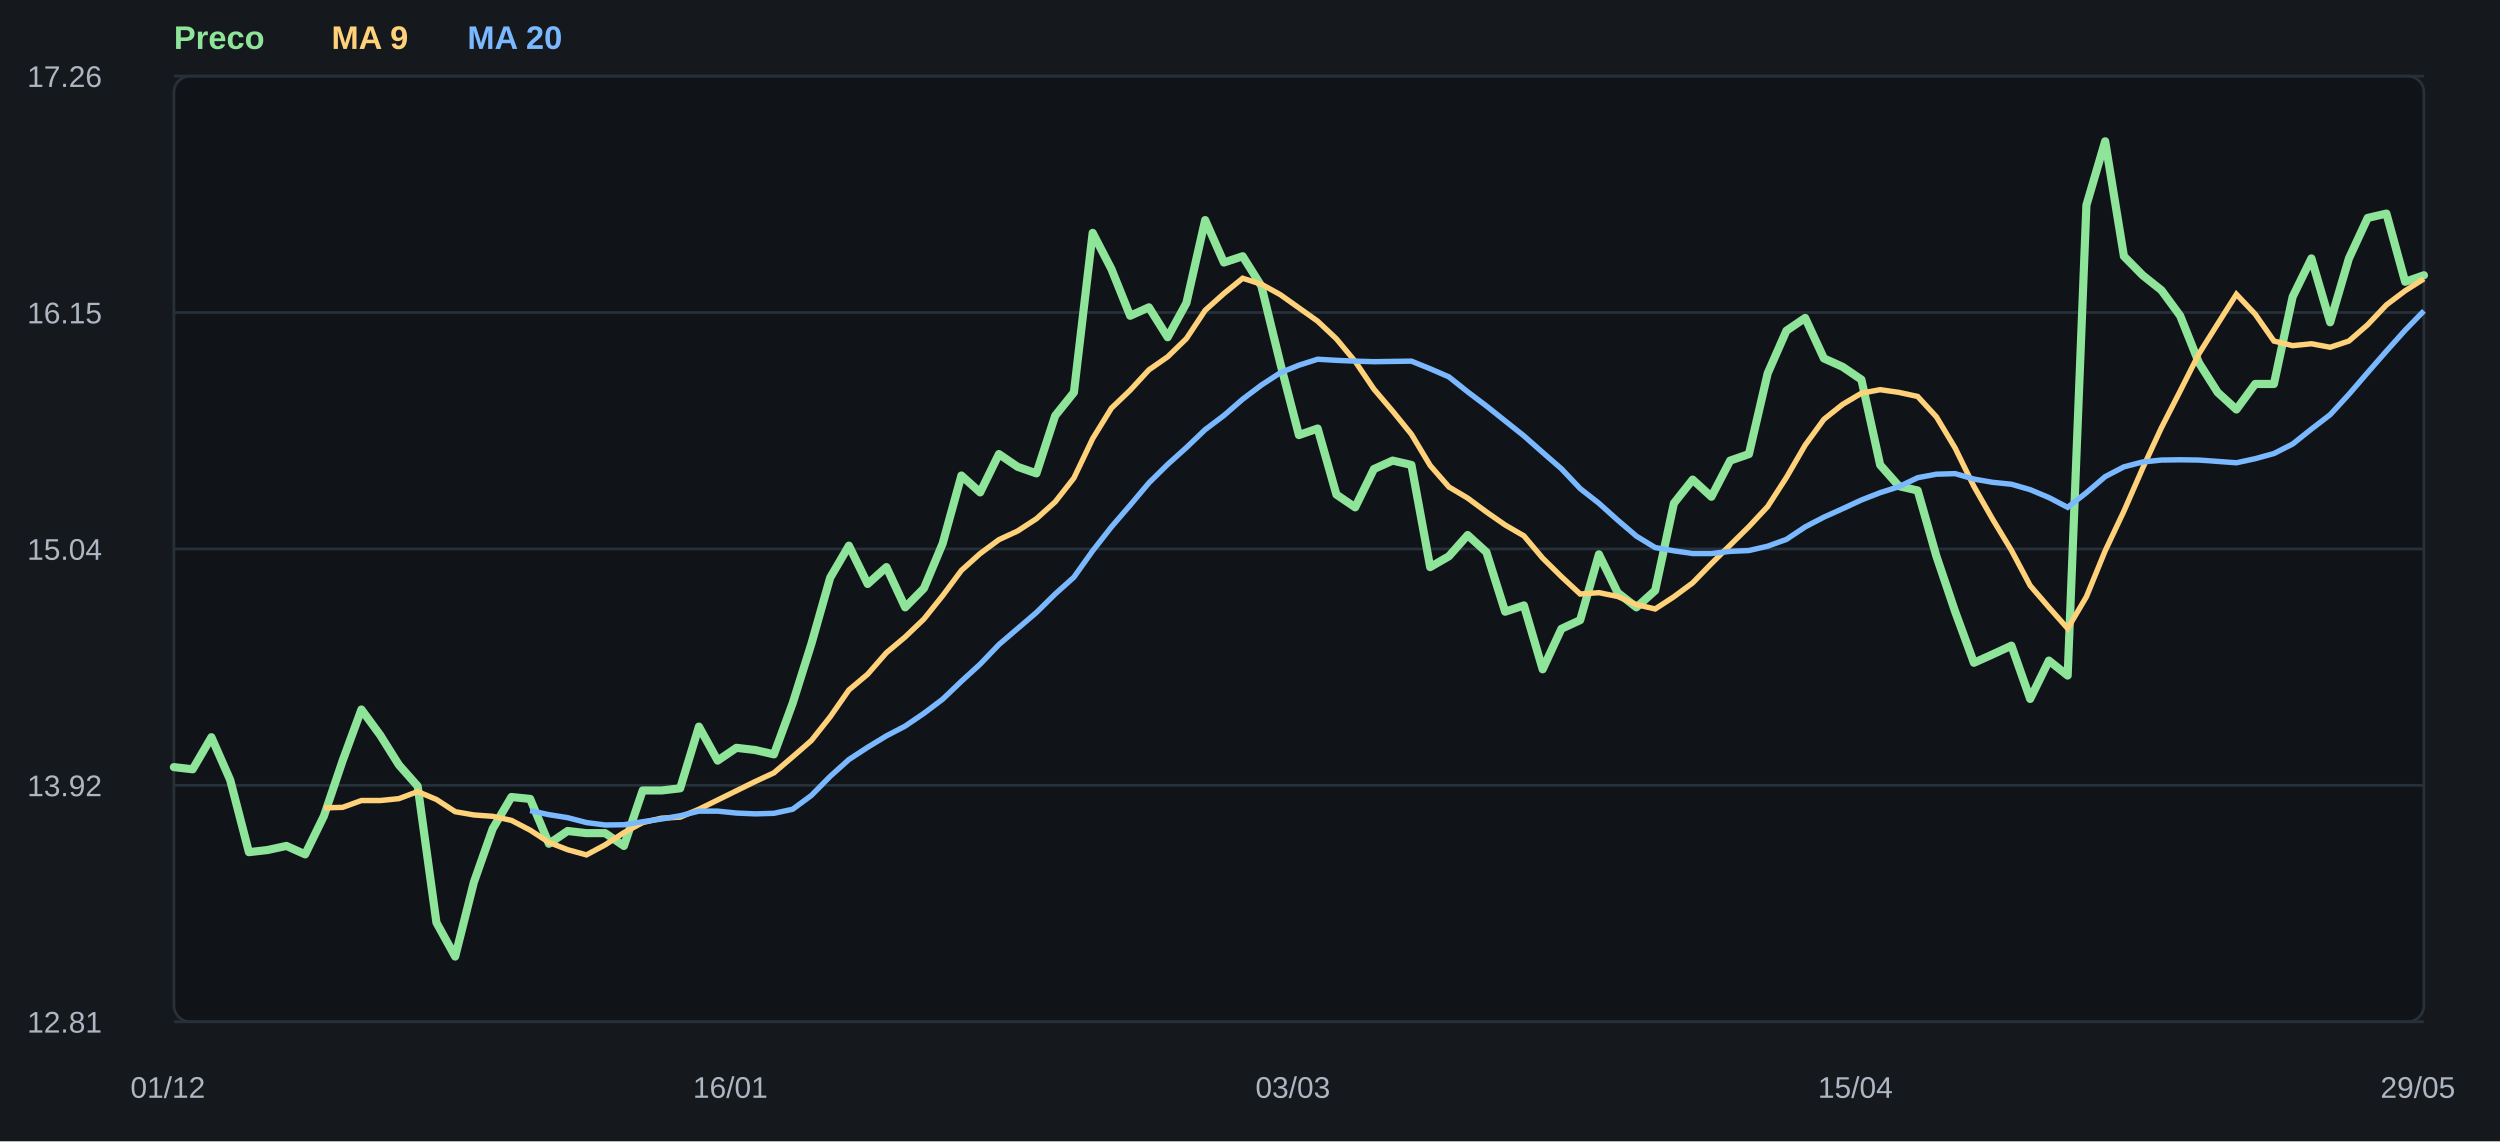
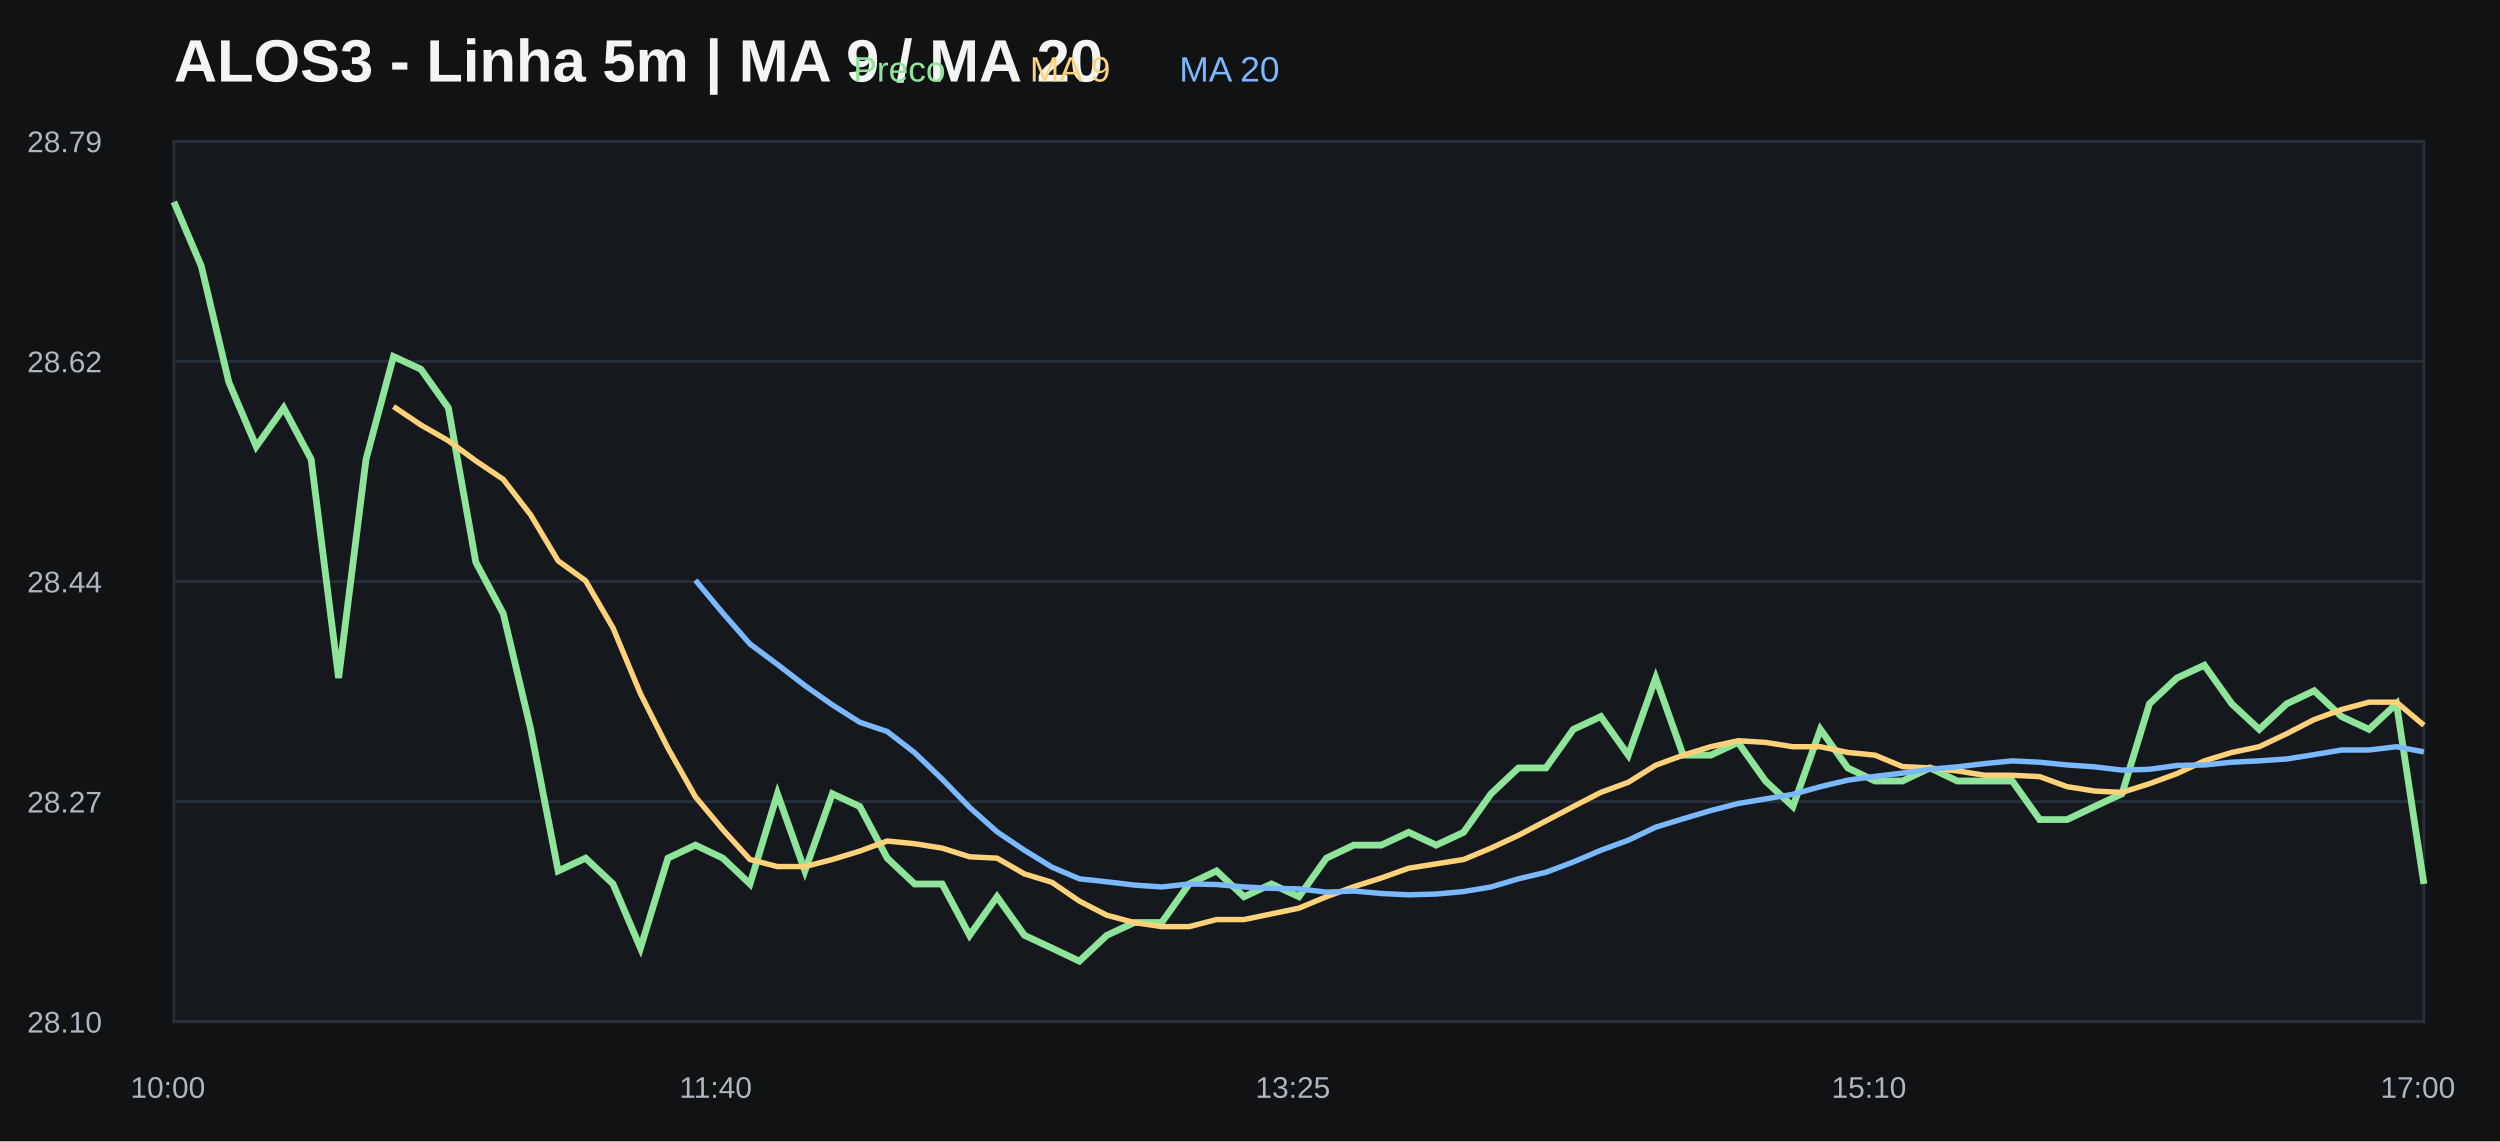
<svg xmlns="http://www.w3.org/2000/svg" width="920" height="420" viewBox="0 0 920 420">
-   <rect width="100%" height="100%" fill="#15191E" />
-   <rect x="64" y="28" width="828" height="348" rx="6" fill="#101419" stroke="#2A3038" />
-   <text x="64" y="18" fill="#8EE59A" font-size="12" font-family="Arial" font-weight="700">Preco</text>
-   <text x="122" y="18" fill="#FFD27A" font-size="12" font-family="Arial" font-weight="700">MA 9</text>
-   <text x="172" y="18" fill="#7AB8FF" font-size="12" font-family="Arial" font-weight="700">MA 20</text>
+   <rect width="100%" height="100%" fill="#101214" />
+   <text x="64" y="30" fill="#F3F5F2" font-size="22" font-family="Arial" font-weight="700">ALOS3 - Linha 5m | MA 9 / MA 20</text>
+   <text x="314" y="30" fill="#8EE59A" font-size="13" font-family="Arial">Preco</text>
+   <text x="379" y="30" fill="#FFD27A" font-size="13" font-family="Arial">MA 9</text>
+   <text x="434" y="30" fill="#7AB8FF" font-size="13" font-family="Arial">MA 20</text>
+   <rect x="64" y="52" width="828" height="324" fill="#15191E" stroke="#2A3038" />
  <line x1="64" y1="376.0" x2="892" y2="376.0" stroke="#26303A" stroke-width="1" />
-   <text x="10" y="380.0" fill="#AEB6C2" font-size="11" font-family="Arial">12.81</text>
-   <line x1="64" y1="289.0" x2="892" y2="289.0" stroke="#26303A" stroke-width="1" />
-   <text x="10" y="293.0" fill="#AEB6C2" font-size="11" font-family="Arial">13.92</text>
-   <line x1="64" y1="202.0" x2="892" y2="202.0" stroke="#26303A" stroke-width="1" />
-   <text x="10" y="206.0" fill="#AEB6C2" font-size="11" font-family="Arial">15.04</text>
-   <line x1="64" y1="115.0" x2="892" y2="115.0" stroke="#26303A" stroke-width="1" />
-   <text x="10" y="119.0" fill="#AEB6C2" font-size="11" font-family="Arial">16.15</text>
-   <line x1="64" y1="28.0" x2="892" y2="28.0" stroke="#26303A" stroke-width="1" />
-   <text x="10" y="32.0" fill="#AEB6C2" font-size="11" font-family="Arial">17.26</text>
-   <polyline points="64.0,282.3 70.9,283.1 77.8,271.3 84.7,287.0 91.6,313.6 98.5,312.8 105.4,311.3 112.3,314.4 119.2,300.3 126.1,279.9 133.0,261.1 139.9,270.5 146.8,281.5 153.7,289.3 160.6,339.5 167.5,352.0 174.4,324.6 181.3,305.0 188.2,293.3 195.1,294.0 202.0,310.5 208.9,305.8 215.8,306.6 222.7,306.6 229.6,311.3 236.5,290.9 243.4,290.9 250.3,290.1 257.2,267.4 264.1,279.9 271.0,275.2 277.9,276.0 284.8,277.6 291.7,258.8 298.6,236.9 305.5,212.6 312.4,200.8 319.3,214.9 326.2,208.7 333.1,223.5 340.0,216.5 346.9,200.0 353.8,175.0 360.7,181.2 367.6,167.1 374.5,171.8 381.4,174.2 388.3,153.0 395.2,144.4 402.1,85.7 409.0,99.0 415.9,116.2 422.8,113.1 429.7,124.1 436.6,111.5 443.5,81.0 450.4,96.6 457.3,94.3 464.2,105.3 471.1,133.5 478.0,160.1 484.9,157.7 491.8,182.0 498.7,186.7 505.6,172.6 512.5,169.5 519.4,171.1 526.3,208.7 533.2,204.7 540.1,196.9 547.0,203.2 553.9,225.1 560.8,222.8 567.7,246.3 574.6,231.4 581.5,228.2 588.4,204.0 595.3,218.1 602.2,223.5 609.1,217.3 616.0,185.2 622.9,176.5 629.8,182.8 636.7,169.5 643.6,167.1 650.5,137.4 657.4,121.7 664.3,117.0 671.2,131.9 678.1,135.0 685.0,139.7 691.9,171.1 698.8,178.9 705.7,180.5 712.6,204.7 719.5,225.1 726.4,243.9 733.3,240.8 740.2,237.6 747.1,257.2 754.0,243.1 760.9,248.6 767.8,75.5 774.7,52.0 781.6,94.3 788.5,101.3 795.4,106.8 802.3,116.2 809.2,133.5 816.1,144.4 823.0,150.7 829.9,141.3 836.8,141.3 843.7,109.2 850.6,95.1 857.5,118.6 864.4,95.1 871.3,80.2 878.2,78.6 885.1,103.7 892.0,101.3" fill="none" stroke="#8EE59A" stroke-width="3" stroke-linecap="round" stroke-linejoin="round" />
-   <polyline points="119.2,297.3 126.1,297.1 133.0,294.6 139.9,294.6 146.8,293.9 153.7,291.3 160.6,294.2 167.5,298.7 174.4,299.9 181.3,300.4 188.2,301.9 195.1,305.5 202.0,310.0 208.9,312.7 215.8,314.6 222.7,310.9 229.6,306.4 236.5,302.7 243.4,301.1 250.3,300.7 257.2,297.8 264.1,294.4 271.0,291.0 277.9,287.6 284.8,284.4 291.7,278.5 298.6,272.5 305.5,263.8 312.4,253.9 319.3,248.1 326.2,240.2 333.1,234.4 340.0,227.8 346.9,219.2 353.8,209.9 360.7,203.7 367.6,198.6 374.5,195.4 381.4,190.9 388.3,184.7 395.2,175.9 402.1,161.4 409.0,150.2 415.9,143.6 422.8,136.1 429.7,131.3 436.6,124.6 443.5,114.2 450.4,108.0 457.3,102.4 464.2,104.6 471.1,108.4 478.0,113.3 484.9,118.2 491.8,124.7 498.7,133.0 505.6,143.2 512.5,151.3 519.4,159.8 526.3,171.3 533.2,179.2 540.1,183.3 547.0,188.4 553.9,193.2 560.8,197.2 567.7,205.4 574.6,212.2 581.5,218.6 588.4,218.1 595.3,219.5 602.2,222.5 609.1,224.1 616.0,219.6 622.9,214.5 629.8,207.4 636.7,200.6 643.6,193.8 650.5,186.4 657.4,175.7 664.3,163.8 671.2,154.3 678.1,148.8 685.0,144.7 691.9,143.4 698.8,144.4 705.7,145.9 712.6,153.4 719.5,164.9 726.4,179.0 733.3,191.1 740.2,202.5 747.1,215.5 754.0,223.5 760.9,231.3 767.8,219.6 774.7,202.7 781.6,188.1 788.5,172.3 795.4,157.4 802.3,143.9 809.2,130.2 816.1,119.2 823.0,108.3 829.9,115.6 836.8,125.5 843.7,127.2 850.6,126.5 857.5,127.8 864.4,125.5 871.3,119.5 878.2,112.2 885.1,107.0 892.0,102.6" fill="none" stroke="#FFD27A" stroke-width="2" />
-   <polyline points="195.1,298.3 202.0,299.8 208.9,300.9 215.8,302.7 222.7,303.6 229.6,303.5 236.5,302.4 243.4,301.4 250.3,300.2 257.2,298.5 264.1,298.5 271.0,299.2 277.9,299.5 284.8,299.3 291.7,297.8 298.6,292.7 305.5,285.7 312.4,279.5 319.3,275.0 326.2,270.8 333.1,267.2 340.0,262.5 346.9,257.3 353.8,250.7 360.7,244.4 367.6,237.2 374.5,231.3 381.4,225.4 388.3,218.6 395.2,212.4 402.1,202.7 409.0,193.9 415.9,185.9 422.8,177.7 429.7,170.9 436.6,164.7 443.5,158.1 450.4,152.9 457.3,146.9 464.2,141.7 471.1,137.2 478.0,134.4 484.9,132.2 491.8,132.6 498.7,132.9 505.6,133.1 512.5,133.0 519.4,132.9 526.3,135.7 533.2,138.7 540.1,144.2 547.0,149.4 553.9,154.9 560.8,160.4 567.7,166.5 574.6,172.5 581.5,179.8 588.4,185.2 595.3,191.4 602.2,197.3 609.1,201.5 616.0,202.7 622.9,203.7 629.8,203.7 636.7,202.9 643.6,202.6 650.5,201.0 657.4,198.5 664.3,193.9 671.2,190.3 678.1,187.2 685.0,184.0 691.9,181.3 698.8,179.1 705.7,175.8 712.6,174.5 719.5,174.3 726.4,176.3 733.3,177.5 740.2,178.2 747.1,180.2 754.0,183.1 760.9,186.7 767.8,181.3 774.7,175.4 781.6,171.8 788.5,170.0 795.4,169.3 802.3,169.2 809.2,169.3 816.1,169.8 823.0,170.3 829.9,168.8 836.8,166.9 843.7,163.4 850.6,157.9 857.5,152.6 864.4,145.1 871.3,137.1 878.2,129.2 885.1,121.5 892.0,114.4" fill="none" stroke="#7AB8FF" stroke-width="2" />
-   <text x="48.0" y="404" fill="#AEB6C2" font-size="11" font-family="Arial">01/12</text>
-   <text x="255.0" y="404" fill="#AEB6C2" font-size="11" font-family="Arial">16/01</text>
-   <text x="462.0" y="404" fill="#AEB6C2" font-size="11" font-family="Arial">03/03</text>
-   <text x="669.0" y="404" fill="#AEB6C2" font-size="11" font-family="Arial">15/04</text>
-   <text x="876.0" y="404" fill="#AEB6C2" font-size="11" font-family="Arial">29/05</text>
+   <text x="10" y="380.0" fill="#AEB6C2" font-size="11" font-family="Arial">28.10</text>
+   <line x1="64" y1="295.0" x2="892" y2="295.0" stroke="#26303A" stroke-width="1" />
+   <text x="10" y="299.0" fill="#AEB6C2" font-size="11" font-family="Arial">28.27</text>
+   <line x1="64" y1="214.0" x2="892" y2="214.0" stroke="#26303A" stroke-width="1" />
+   <text x="10" y="218.0" fill="#AEB6C2" font-size="11" font-family="Arial">28.44</text>
+   <line x1="64" y1="133.0" x2="892" y2="133.0" stroke="#26303A" stroke-width="1" />
+   <text x="10" y="137.0" fill="#AEB6C2" font-size="11" font-family="Arial">28.62</text>
+   <line x1="64" y1="52.0" x2="892" y2="52.0" stroke="#26303A" stroke-width="1" />
+   <text x="10" y="56.0" fill="#AEB6C2" font-size="11" font-family="Arial">28.79</text>
+   <polyline points="64.0,74.3 74.1,98.0 84.2,140.6 94.3,164.3 104.4,150.1 114.5,169.0 124.6,249.5 134.7,169.0 144.8,131.2 154.9,135.9 165.0,150.1 175.1,206.9 185.2,225.8 195.3,268.4 205.4,320.5 215.5,315.8 225.6,325.3 235.7,348.9 245.8,315.8 255.9,311.0 266.0,315.8 276.0,325.3 286.1,292.1 296.2,320.5 306.3,292.1 316.4,296.8 326.5,315.8 336.6,325.3 346.7,325.3 356.8,344.2 366.9,330.0 377.0,344.2 387.1,348.9 397.2,353.7 407.3,344.2 417.4,339.5 427.5,339.5 437.6,325.3 447.7,320.5 457.8,330.0 467.9,325.3 478.0,330.0 488.1,315.8 498.2,311.0 508.3,311.0 518.4,306.3 528.5,311.0 538.6,306.3 548.7,292.1 558.8,282.6 568.9,282.6 579.0,268.4 589.1,263.7 599.2,277.9 609.3,249.5 619.4,277.9 629.5,277.9 639.6,273.2 649.7,287.4 659.8,296.8 669.9,268.4 680.0,282.6 690.0,287.4 700.1,287.4 710.2,282.6 720.3,287.4 730.4,287.4 740.5,287.4 750.6,301.6 760.7,301.6 770.8,296.8 780.9,292.1 791.0,259.0 801.1,249.5 811.2,244.8 821.3,259.0 831.4,268.4 841.5,259.0 851.6,254.2 861.7,263.7 871.8,268.4 881.9,259.0 892.0,325.3" fill="none" stroke="#8EE59A" stroke-width="2.5" />
+   <polyline points="144.8,149.6 154.9,156.4 165.0,162.2 175.1,169.6 185.2,176.4 195.3,189.5 205.4,206.4 215.5,213.7 225.6,231.1 235.7,255.3 245.8,275.3 255.9,293.2 266.0,305.3 276.0,316.3 286.1,318.9 296.2,318.9 306.3,316.3 316.4,313.2 326.5,309.5 336.6,310.5 346.7,312.1 356.8,315.3 366.9,315.8 377.0,321.6 387.1,324.7 397.2,331.6 407.3,336.8 417.4,339.5 427.5,341.0 437.6,341.0 447.7,338.4 457.8,338.4 467.9,336.3 478.0,334.2 488.1,330.0 498.2,326.3 508.3,323.1 518.4,319.5 528.5,317.9 538.6,316.3 548.7,312.1 558.8,307.4 568.9,302.1 579.0,296.8 589.1,291.6 599.2,287.9 609.3,281.6 619.4,277.9 629.5,274.8 639.6,272.6 649.7,273.2 659.8,274.8 669.9,274.8 680.0,276.9 690.0,277.9 700.1,282.1 710.2,282.6 720.3,283.7 730.4,285.3 740.5,285.3 750.6,285.8 760.7,289.5 770.8,291.1 780.9,291.6 791.0,288.4 801.1,284.7 811.2,280.0 821.3,276.9 831.4,274.8 841.5,270.0 851.6,264.8 861.7,261.1 871.8,258.4 881.9,258.4 892.0,266.9" fill="none" stroke="#FFD27A" stroke-width="2" />
+   <polyline points="255.9,213.5 266.0,225.6 276.0,237.0 286.1,244.5 296.2,252.3 306.3,259.4 316.4,265.8 326.5,269.2 336.6,277.0 346.7,286.7 356.8,297.1 366.9,306.1 377.0,312.9 387.1,319.1 397.2,323.4 407.3,324.5 417.4,325.7 427.5,326.4 437.6,325.3 447.7,325.5 457.8,326.4 467.9,326.9 478.0,327.1 488.1,328.3 498.2,327.9 508.3,328.8 518.4,329.3 528.5,329.0 538.6,328.1 548.7,326.4 558.8,323.4 568.9,321.0 579.0,317.2 589.1,312.9 599.2,309.2 609.3,304.4 619.4,301.3 629.5,298.3 639.6,295.7 649.7,294.0 659.8,292.3 669.9,289.5 680.0,287.1 690.0,285.7 700.1,284.5 710.2,283.1 720.3,282.2 730.4,281.0 740.5,280.0 750.6,280.5 760.7,281.5 770.8,282.2 780.9,283.4 791.0,283.1 801.1,281.7 811.2,281.5 821.3,280.5 831.4,280.0 841.5,279.3 851.6,277.7 861.7,276.0 871.8,276.0 881.9,274.8 892.0,276.7" fill="none" stroke="#7AB8FF" stroke-width="2" />
+   <text x="48.0" y="404" fill="#AEB6C2" font-size="11" font-family="Arial">10:00</text>
+   <text x="250.0" y="404" fill="#AEB6C2" font-size="11" font-family="Arial">11:40</text>
+   <text x="462.0" y="404" fill="#AEB6C2" font-size="11" font-family="Arial">13:25</text>
+   <text x="674.0" y="404" fill="#AEB6C2" font-size="11" font-family="Arial">15:10</text>
+   <text x="876.0" y="404" fill="#AEB6C2" font-size="11" font-family="Arial">17:00</text>
</svg>
